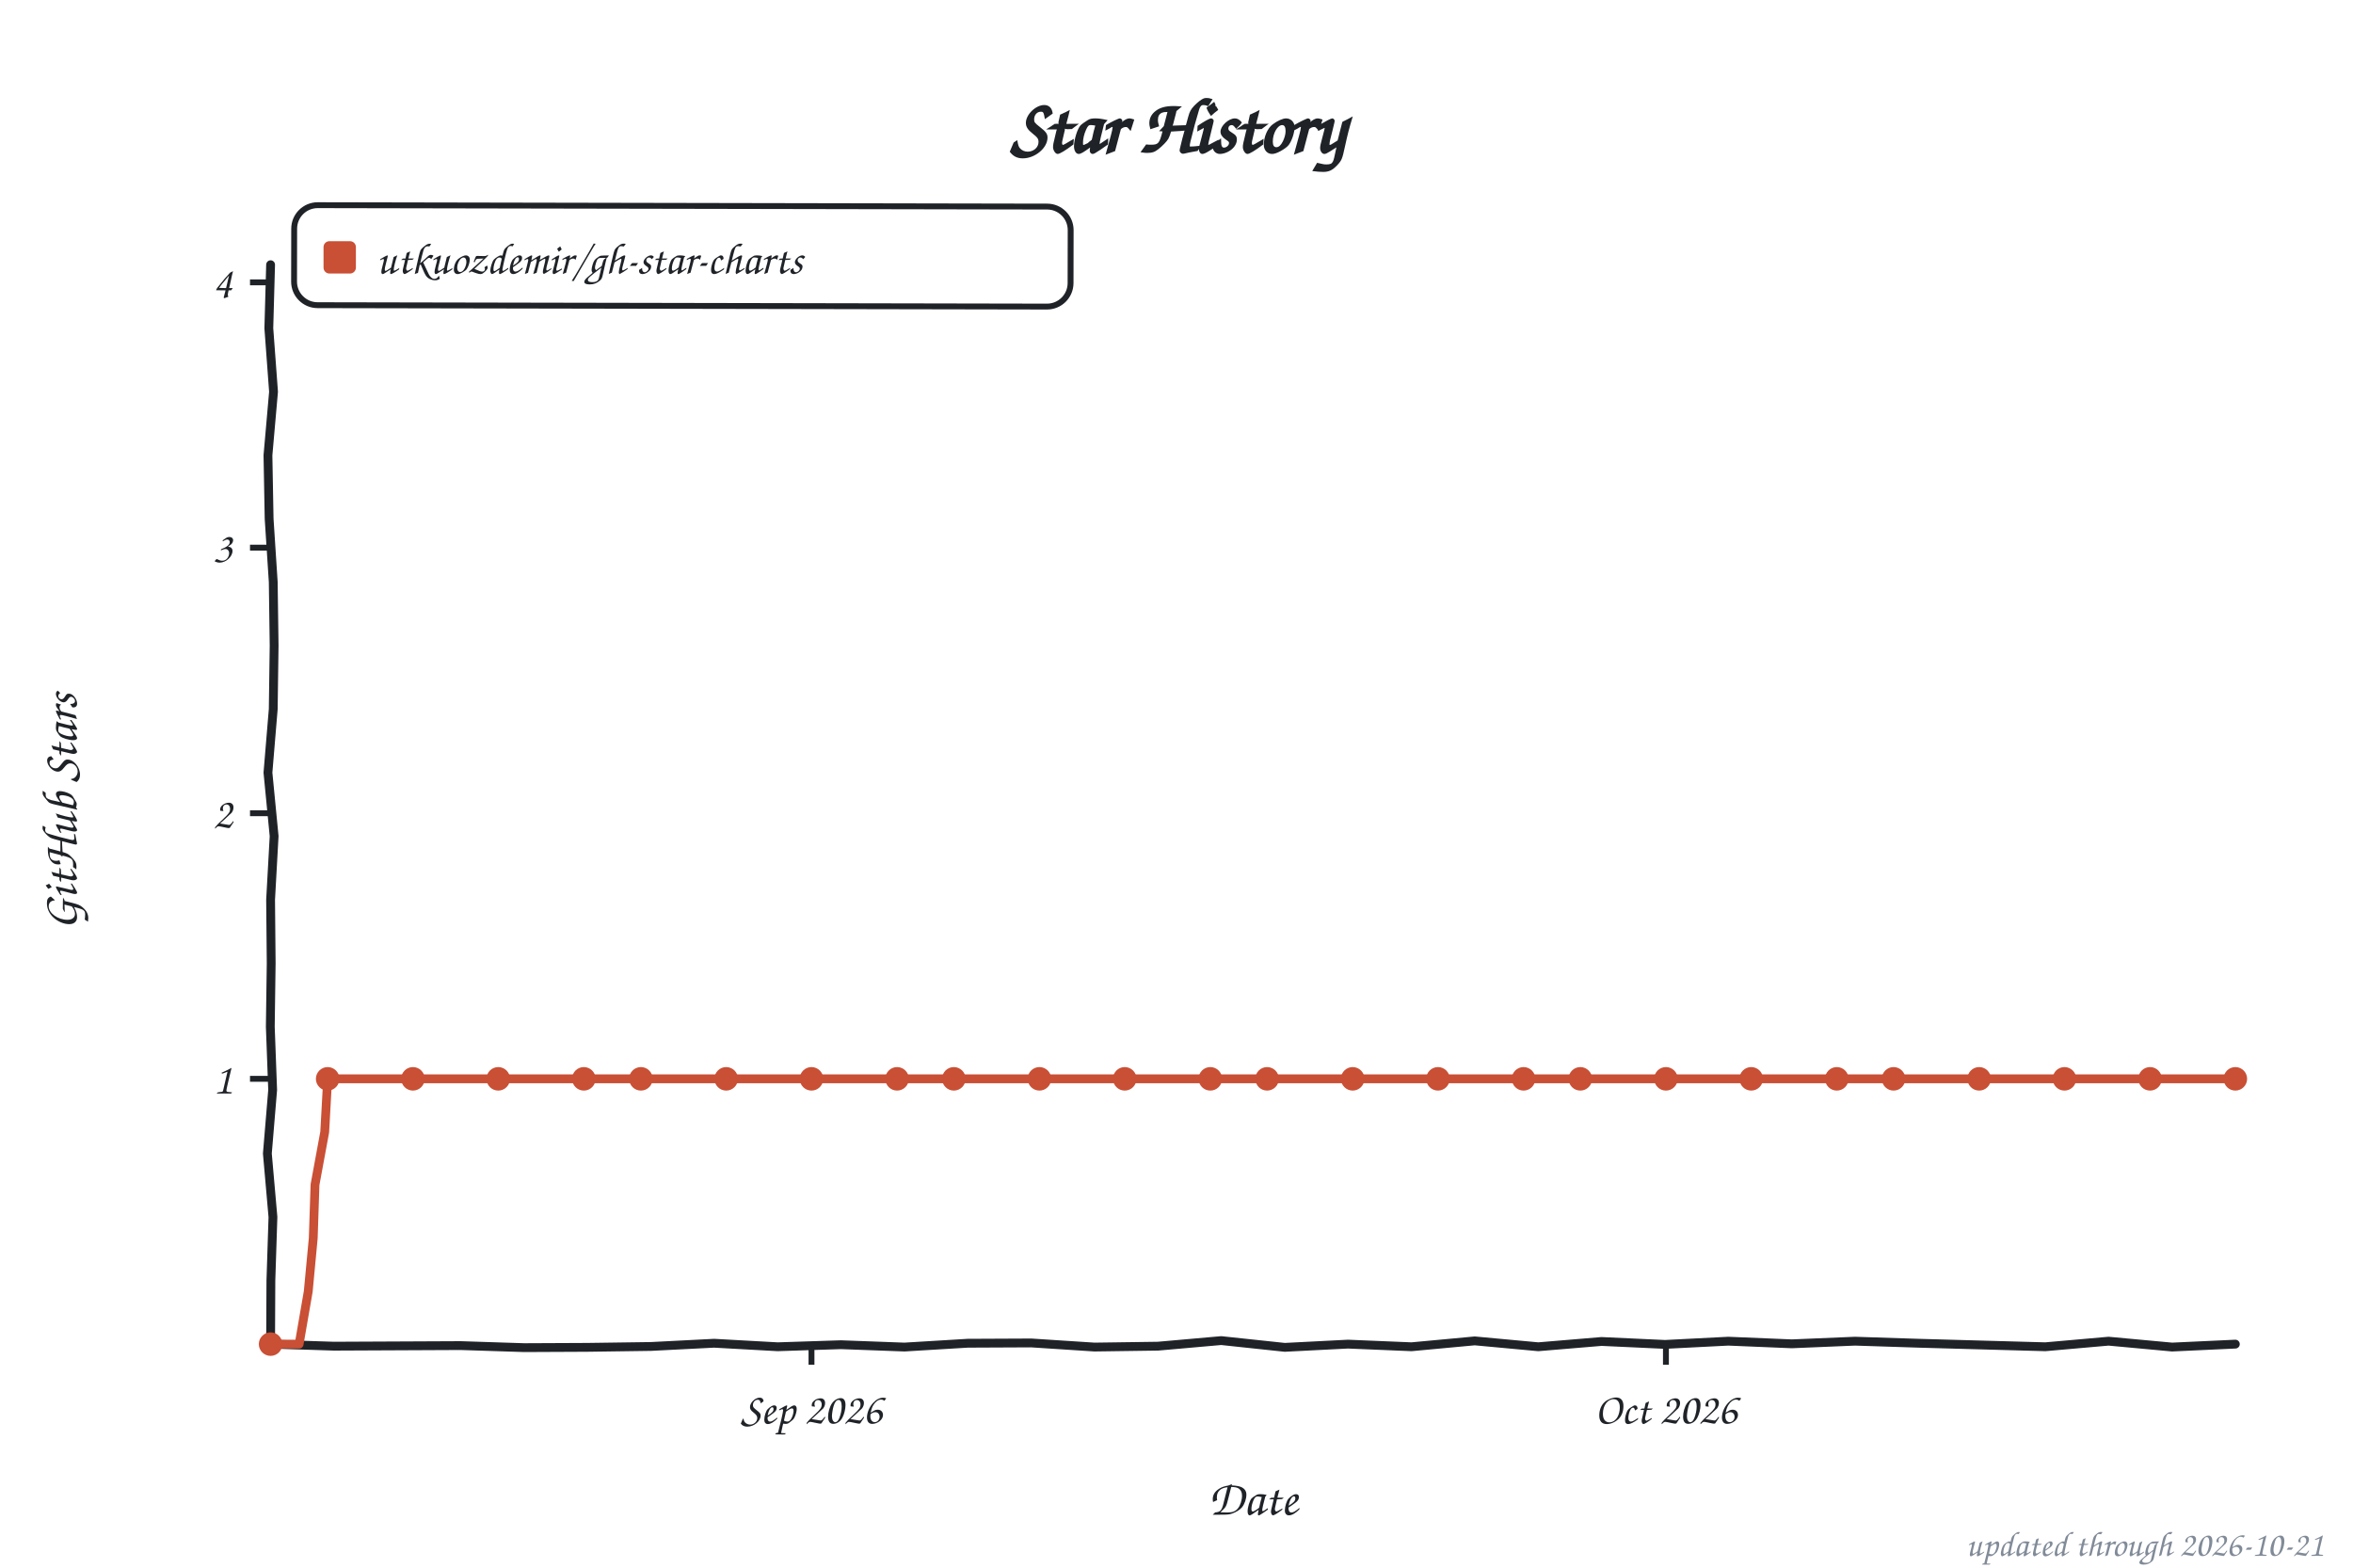
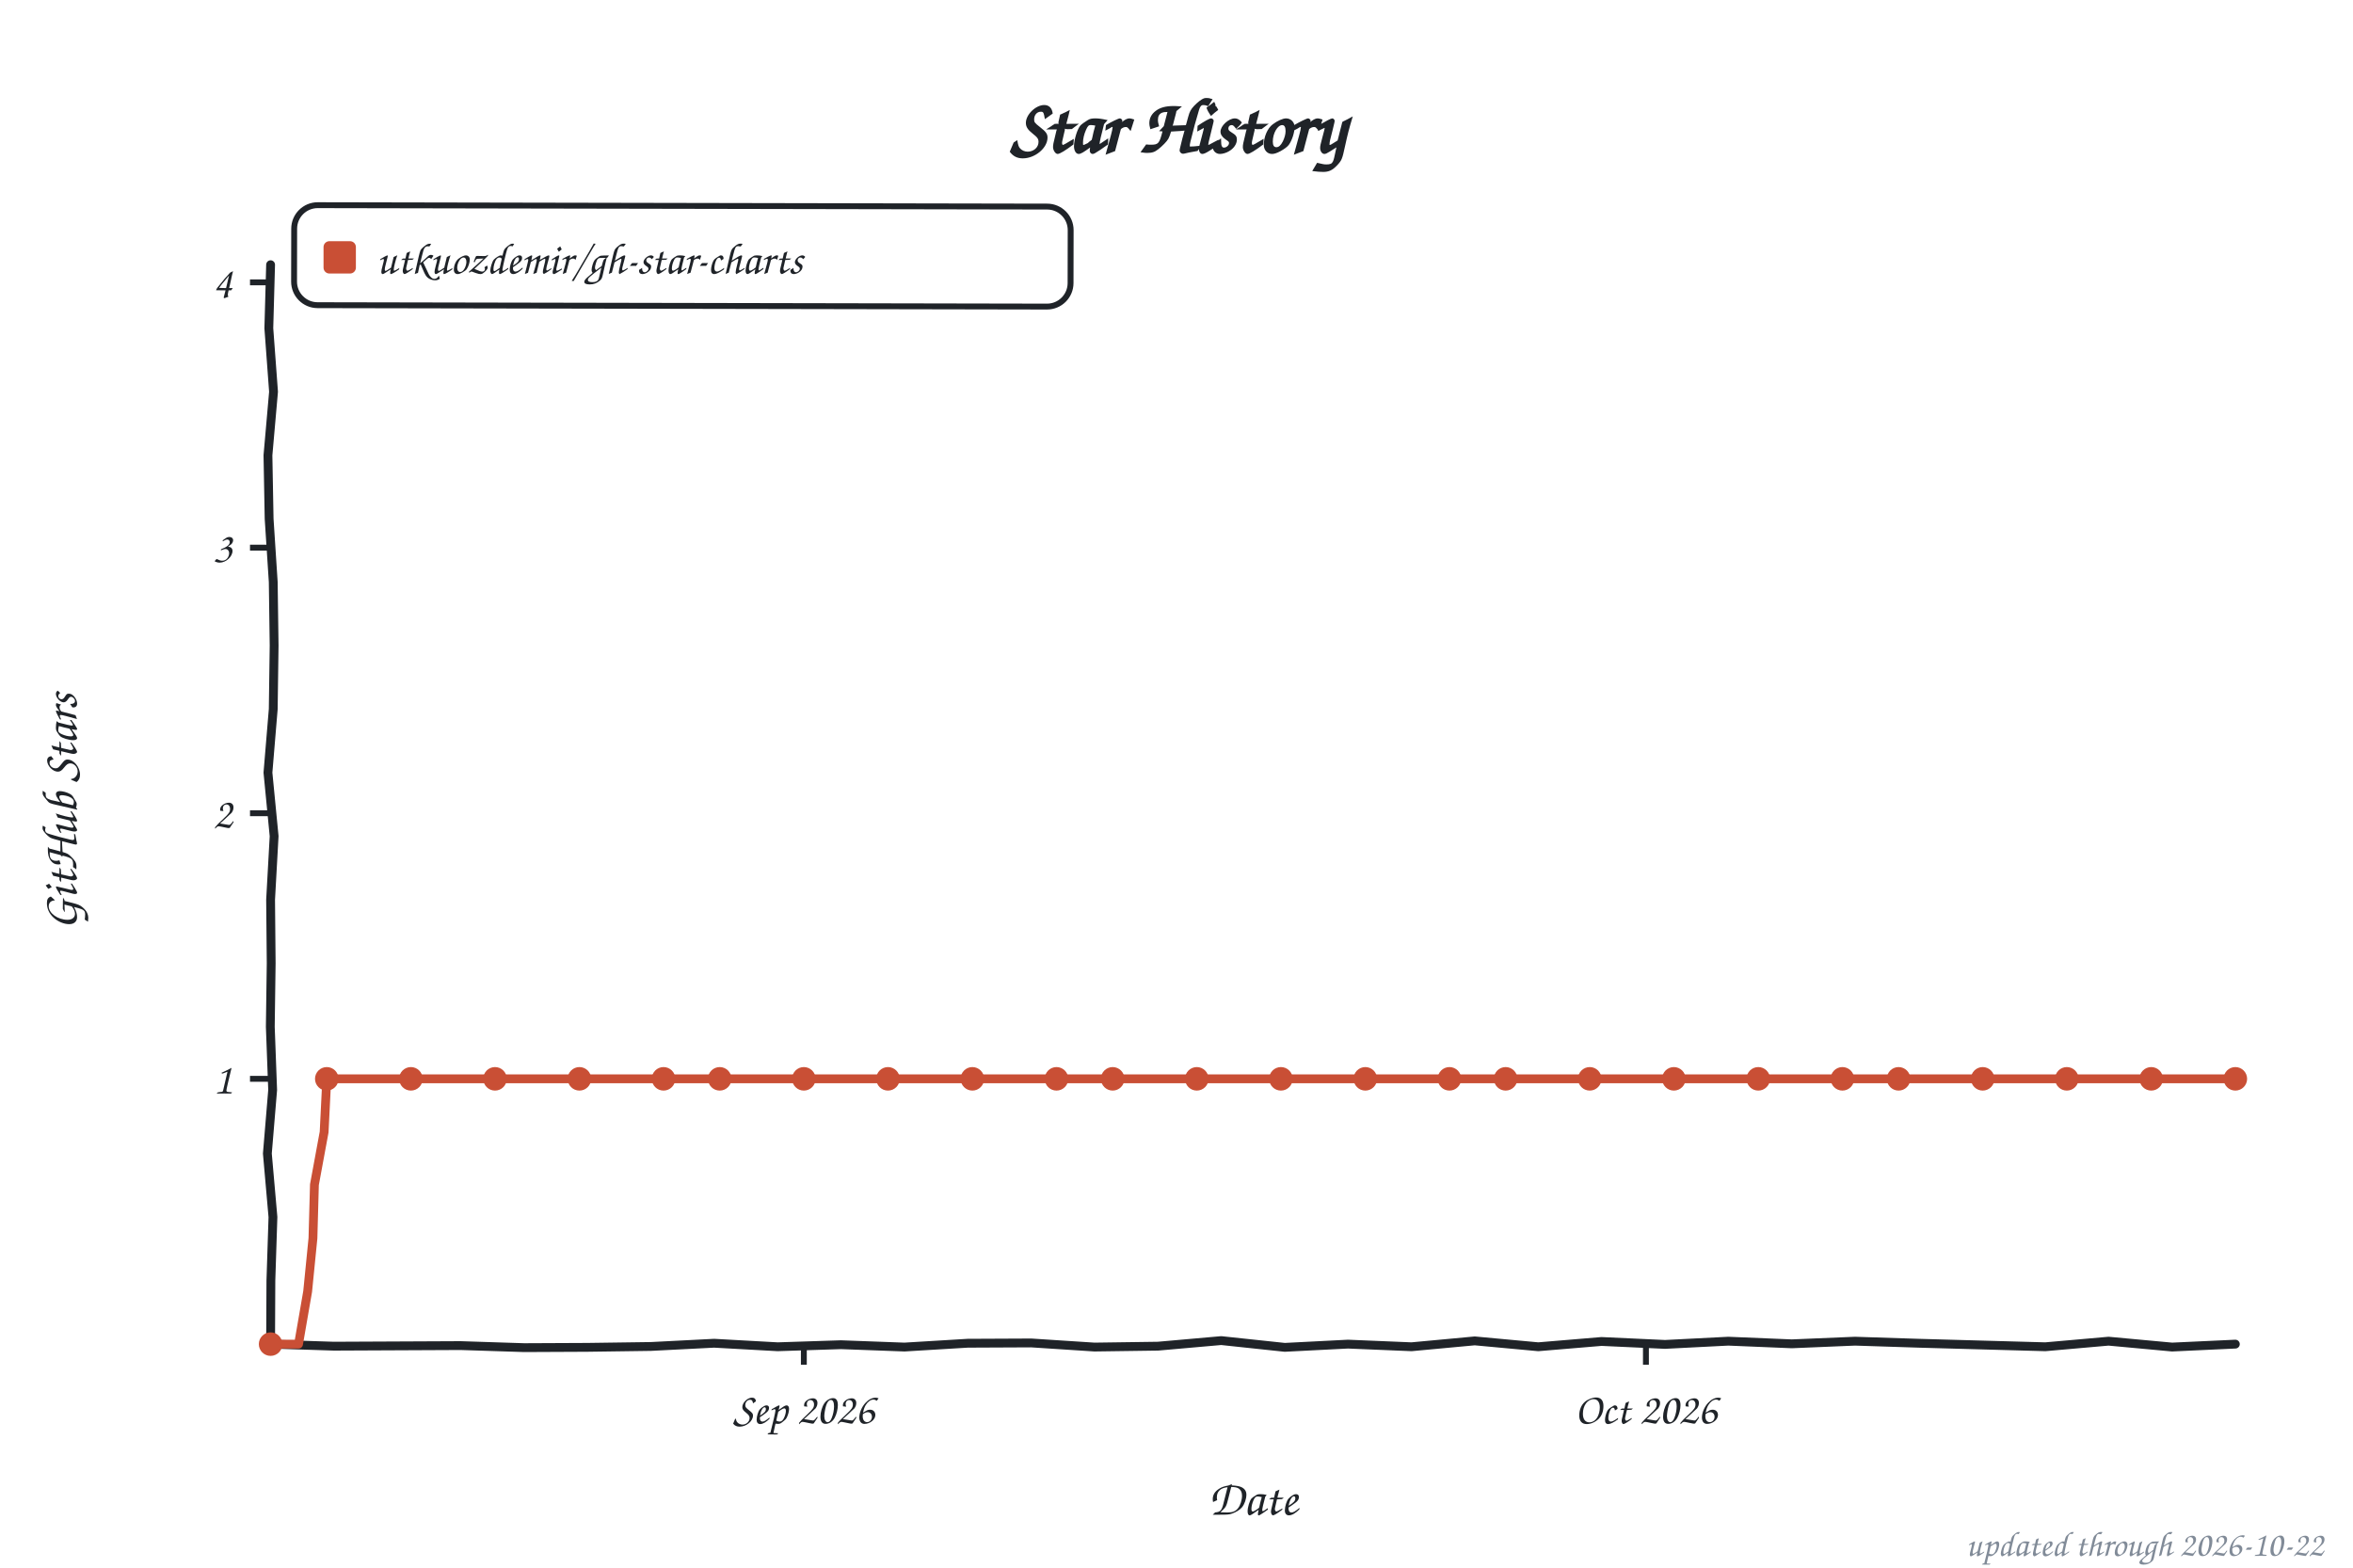
<svg xmlns="http://www.w3.org/2000/svg" width="800" height="533" viewBox="0 0 800 533" role="img" aria-label="Star history of utkuozdemir/gh-star-charts">
  <style>text{font-family:"Comic Sans MS","Chalkboard SE","Comic Neue","Marker Felt",cursive}</style>
  <text x="400" y="52" font-size="26" font-weight="bold" text-anchor="middle" fill="#1f2328">Star History</text>
  <rect x="100" y="70" width="264" height="34" rx="8" fill="none" stroke="#1f2328" stroke-width="2" transform="rotate(0.11 232 87)" />
  <rect x="110" y="82" width="11" height="11" rx="2" fill="#c94f35" />
  <text x="128" y="93" font-size="15" fill="#1f2328" textLength="225" lengthAdjust="spacingAndGlyphs">utkuozdemir/gh-star-charts</text>
  <line x1="85" y1="366.8" x2="92" y2="366.8" stroke="#1f2328" stroke-width="2" />
  <text x="79" y="371.8" font-size="15" text-anchor="end" fill="#1f2328">1</text>
  <line x1="85" y1="276.5" x2="92" y2="276.5" stroke="#1f2328" stroke-width="2" />
  <text x="79" y="281.5" font-size="15" text-anchor="end" fill="#1f2328">2</text>
  <line x1="85" y1="186.2" x2="92" y2="186.2" stroke="#1f2328" stroke-width="2" />
  <text x="79" y="191.2" font-size="15" text-anchor="end" fill="#1f2328">3</text>
  <line x1="85" y1="96.0" x2="92" y2="96.0" stroke="#1f2328" stroke-width="2" />
  <text x="79" y="101.0" font-size="15" text-anchor="end" fill="#1f2328">4</text>
-   <line x1="275.9" y1="457" x2="275.9" y2="464" stroke="#1f2328" stroke-width="2" />
-   <text x="275.9" y="484" font-size="15" text-anchor="middle" fill="#1f2328">Sep 2026</text>
-   <line x1="566.4" y1="457" x2="566.4" y2="464" stroke="#1f2328" stroke-width="2" />
-   <text x="566.4" y="484" font-size="15" text-anchor="middle" fill="#1f2328">Oct 2026</text>
+   <line x1="273.3" y1="457" x2="273.3" y2="464" stroke="#1f2328" stroke-width="2" />
+   <text x="273.3" y="484" font-size="15" text-anchor="middle" fill="#1f2328">Sep 2026</text>
+   <line x1="559.6" y1="457" x2="559.6" y2="464" stroke="#1f2328" stroke-width="2" />
+   <text x="559.6" y="484" font-size="15" text-anchor="middle" fill="#1f2328">Oct 2026</text>
  <text x="426" y="515" font-size="17" text-anchor="middle" fill="#1f2328">Date</text>
  <text x="26" y="276" font-size="17" text-anchor="middle" fill="#1f2328" transform="rotate(-90 26 276)">GitHub Stars</text>
  <path d="M 92.0,90.0 L 91.4,111.6 L 93.0,133.2 L 91.1,154.8 L 91.5,176.4 L 92.9,197.9 L 93.2,219.5 L 92.9,241.1 L 91.1,262.7 L 93.2,284.3 L 92.0,305.9 L 92.2,327.5 L 91.9,349.1 L 92.7,370.6 L 90.9,392.2 L 92.8,413.8 L 92.1,435.4 L 92.0,457.0 L 113.5,457.7 L 135.1,457.6 L 156.6,457.5 L 178.2,458.2 L 199.7,458.1 L 221.3,457.8 L 242.8,456.7 L 264.4,457.9 L 285.9,457.2 L 307.5,458.0 L 329.0,456.7 L 350.6,456.6 L 372.1,458.0 L 393.7,457.7 L 415.2,455.8 L 436.8,458.1 L 458.3,457.0 L 479.9,457.9 L 501.4,455.9 L 523.0,457.9 L 544.5,456.1 L 566.1,457.1 L 587.6,456.0 L 609.2,456.9 L 630.7,456.0 L 652.3,456.7 L 673.8,457.3 L 695.4,457.9 L 716.9,456.0 L 738.5,458.0 L 760.0,457.0" fill="none" stroke="#1f2328" stroke-width="3" stroke-linecap="round" stroke-linejoin="round" />
-   <path d="M 92.0,457.0 L 101.7,457.0 L 104.8,439.1 L 106.5,421.0 L 107.1,402.8 L 110.4,384.9 L 111.4,366.8 L 121.0,366.8 L 130.7,366.8 L 140.4,366.8 L 150.1,366.8 L 159.8,366.8 L 169.4,366.8 L 179.1,366.8 L 188.8,366.8 L 198.5,366.8 L 208.2,366.8 L 217.9,366.8 L 227.5,366.8 L 237.2,366.8 L 246.9,366.8 L 256.6,366.8 L 266.3,366.8 L 275.9,366.8 L 285.6,366.8 L 295.3,366.8 L 305.0,366.8 L 314.7,366.8 L 324.3,366.8 L 334.0,366.8 L 343.7,366.8 L 353.4,366.8 L 363.1,366.8 L 372.8,366.8 L 382.4,366.8 L 392.1,366.8 L 401.8,366.8 L 411.5,366.8 L 421.2,366.8 L 430.8,366.8 L 440.5,366.8 L 450.2,366.8 L 459.9,366.8 L 469.6,366.8 L 479.2,366.8 L 488.9,366.8 L 498.6,366.8 L 508.3,366.8 L 518.0,366.8 L 527.7,366.8 L 537.3,366.8 L 547.0,366.8 L 556.7,366.8 L 566.4,366.8 L 576.1,366.8 L 585.7,366.8 L 595.4,366.8 L 605.1,366.8 L 614.8,366.8 L 624.5,366.8 L 634.1,366.8 L 643.8,366.8 L 653.5,366.8 L 663.2,366.8 L 672.9,366.8 L 682.6,366.8 L 692.2,366.8 L 701.9,366.8 L 711.6,366.8 L 721.3,366.8 L 731.0,366.8 L 740.6,366.8 L 750.3,366.8 L 760.0,366.8" fill="none" stroke="#c94f35" stroke-width="3" stroke-linecap="round" stroke-linejoin="round" />
+   <path d="M 92.0,457.0 L 101.5,457.0 L 104.6,439.1 L 106.4,421.0 L 106.9,402.8 L 110.2,384.9 L 111.1,366.8 L 120.6,366.8 L 130.2,366.8 L 139.7,366.8 L 149.3,366.8 L 158.8,366.8 L 168.3,366.8 L 177.9,366.8 L 187.4,366.8 L 197.0,366.8 L 206.5,366.8 L 216.1,366.8 L 225.6,366.8 L 235.1,366.8 L 244.7,366.8 L 254.2,366.8 L 263.8,366.8 L 273.3,366.8 L 282.9,366.8 L 292.4,366.8 L 301.9,366.8 L 311.5,366.8 L 321.0,366.8 L 330.6,366.8 L 340.1,366.8 L 349.7,366.8 L 359.2,366.8 L 368.7,366.8 L 378.3,366.8 L 387.8,366.8 L 397.4,366.8 L 406.9,366.8 L 416.5,366.8 L 426.0,366.8 L 435.5,366.8 L 445.1,366.8 L 454.6,366.8 L 464.2,366.8 L 473.7,366.8 L 483.3,366.8 L 492.8,366.8 L 502.3,366.8 L 511.9,366.8 L 521.4,366.8 L 531.0,366.8 L 540.5,366.8 L 550.1,366.8 L 559.6,366.8 L 569.1,366.8 L 578.7,366.8 L 588.2,366.8 L 597.8,366.8 L 607.3,366.8 L 616.9,366.8 L 626.4,366.8 L 635.9,366.8 L 645.5,366.8 L 655.0,366.8 L 664.6,366.8 L 674.1,366.8 L 683.7,366.8 L 693.2,366.8 L 702.7,366.8 L 712.3,366.8 L 721.8,366.8 L 731.4,366.8 L 740.9,366.8 L 750.5,366.8 L 760.0,366.8" fill="none" stroke="#c94f35" stroke-width="3" stroke-linecap="round" stroke-linejoin="round" />
  <circle cx="92.0" cy="457.0" r="4" fill="#c94f35" />
-   <circle cx="111.4" cy="366.8" r="4" fill="#c94f35" />
-   <circle cx="140.4" cy="366.8" r="4" fill="#c94f35" />
-   <circle cx="169.4" cy="366.8" r="4" fill="#c94f35" />
-   <circle cx="198.5" cy="366.8" r="4" fill="#c94f35" />
-   <circle cx="217.9" cy="366.8" r="4" fill="#c94f35" />
-   <circle cx="246.9" cy="366.8" r="4" fill="#c94f35" />
-   <circle cx="275.9" cy="366.8" r="4" fill="#c94f35" />
-   <circle cx="305.0" cy="366.8" r="4" fill="#c94f35" />
-   <circle cx="324.3" cy="366.8" r="4" fill="#c94f35" />
-   <circle cx="353.4" cy="366.8" r="4" fill="#c94f35" />
-   <circle cx="382.4" cy="366.8" r="4" fill="#c94f35" />
-   <circle cx="411.5" cy="366.8" r="4" fill="#c94f35" />
-   <circle cx="430.8" cy="366.8" r="4" fill="#c94f35" />
-   <circle cx="459.9" cy="366.8" r="4" fill="#c94f35" />
-   <circle cx="488.9" cy="366.8" r="4" fill="#c94f35" />
-   <circle cx="518.0" cy="366.8" r="4" fill="#c94f35" />
-   <circle cx="537.3" cy="366.8" r="4" fill="#c94f35" />
-   <circle cx="566.4" cy="366.8" r="4" fill="#c94f35" />
-   <circle cx="595.4" cy="366.8" r="4" fill="#c94f35" />
-   <circle cx="624.5" cy="366.8" r="4" fill="#c94f35" />
-   <circle cx="643.8" cy="366.8" r="4" fill="#c94f35" />
-   <circle cx="672.9" cy="366.8" r="4" fill="#c94f35" />
-   <circle cx="701.9" cy="366.8" r="4" fill="#c94f35" />
-   <circle cx="731.0" cy="366.8" r="4" fill="#c94f35" />
+   <circle cx="111.1" cy="366.8" r="4" fill="#c94f35" />
+   <circle cx="139.7" cy="366.8" r="4" fill="#c94f35" />
+   <circle cx="168.3" cy="366.8" r="4" fill="#c94f35" />
+   <circle cx="197.0" cy="366.8" r="4" fill="#c94f35" />
+   <circle cx="225.6" cy="366.8" r="4" fill="#c94f35" />
+   <circle cx="244.7" cy="366.8" r="4" fill="#c94f35" />
+   <circle cx="273.3" cy="366.8" r="4" fill="#c94f35" />
+   <circle cx="301.9" cy="366.8" r="4" fill="#c94f35" />
+   <circle cx="330.6" cy="366.8" r="4" fill="#c94f35" />
+   <circle cx="359.2" cy="366.8" r="4" fill="#c94f35" />
+   <circle cx="378.3" cy="366.8" r="4" fill="#c94f35" />
+   <circle cx="406.9" cy="366.8" r="4" fill="#c94f35" />
+   <circle cx="435.5" cy="366.8" r="4" fill="#c94f35" />
+   <circle cx="464.2" cy="366.8" r="4" fill="#c94f35" />
+   <circle cx="492.8" cy="366.8" r="4" fill="#c94f35" />
+   <circle cx="511.9" cy="366.8" r="4" fill="#c94f35" />
+   <circle cx="540.5" cy="366.8" r="4" fill="#c94f35" />
+   <circle cx="569.1" cy="366.8" r="4" fill="#c94f35" />
+   <circle cx="597.8" cy="366.8" r="4" fill="#c94f35" />
+   <circle cx="626.4" cy="366.8" r="4" fill="#c94f35" />
+   <circle cx="645.5" cy="366.8" r="4" fill="#c94f35" />
+   <circle cx="674.1" cy="366.8" r="4" fill="#c94f35" />
+   <circle cx="702.7" cy="366.8" r="4" fill="#c94f35" />
+   <circle cx="731.4" cy="366.8" r="4" fill="#c94f35" />
  <circle cx="760.0" cy="366.8" r="4" fill="#c94f35" />
-   <text x="790" y="529" font-size="12" text-anchor="end" fill="#818b98">updated through 2026-10-21</text>
+   <text x="790" y="529" font-size="12" text-anchor="end" fill="#818b98">updated through 2026-10-22</text>
</svg>
